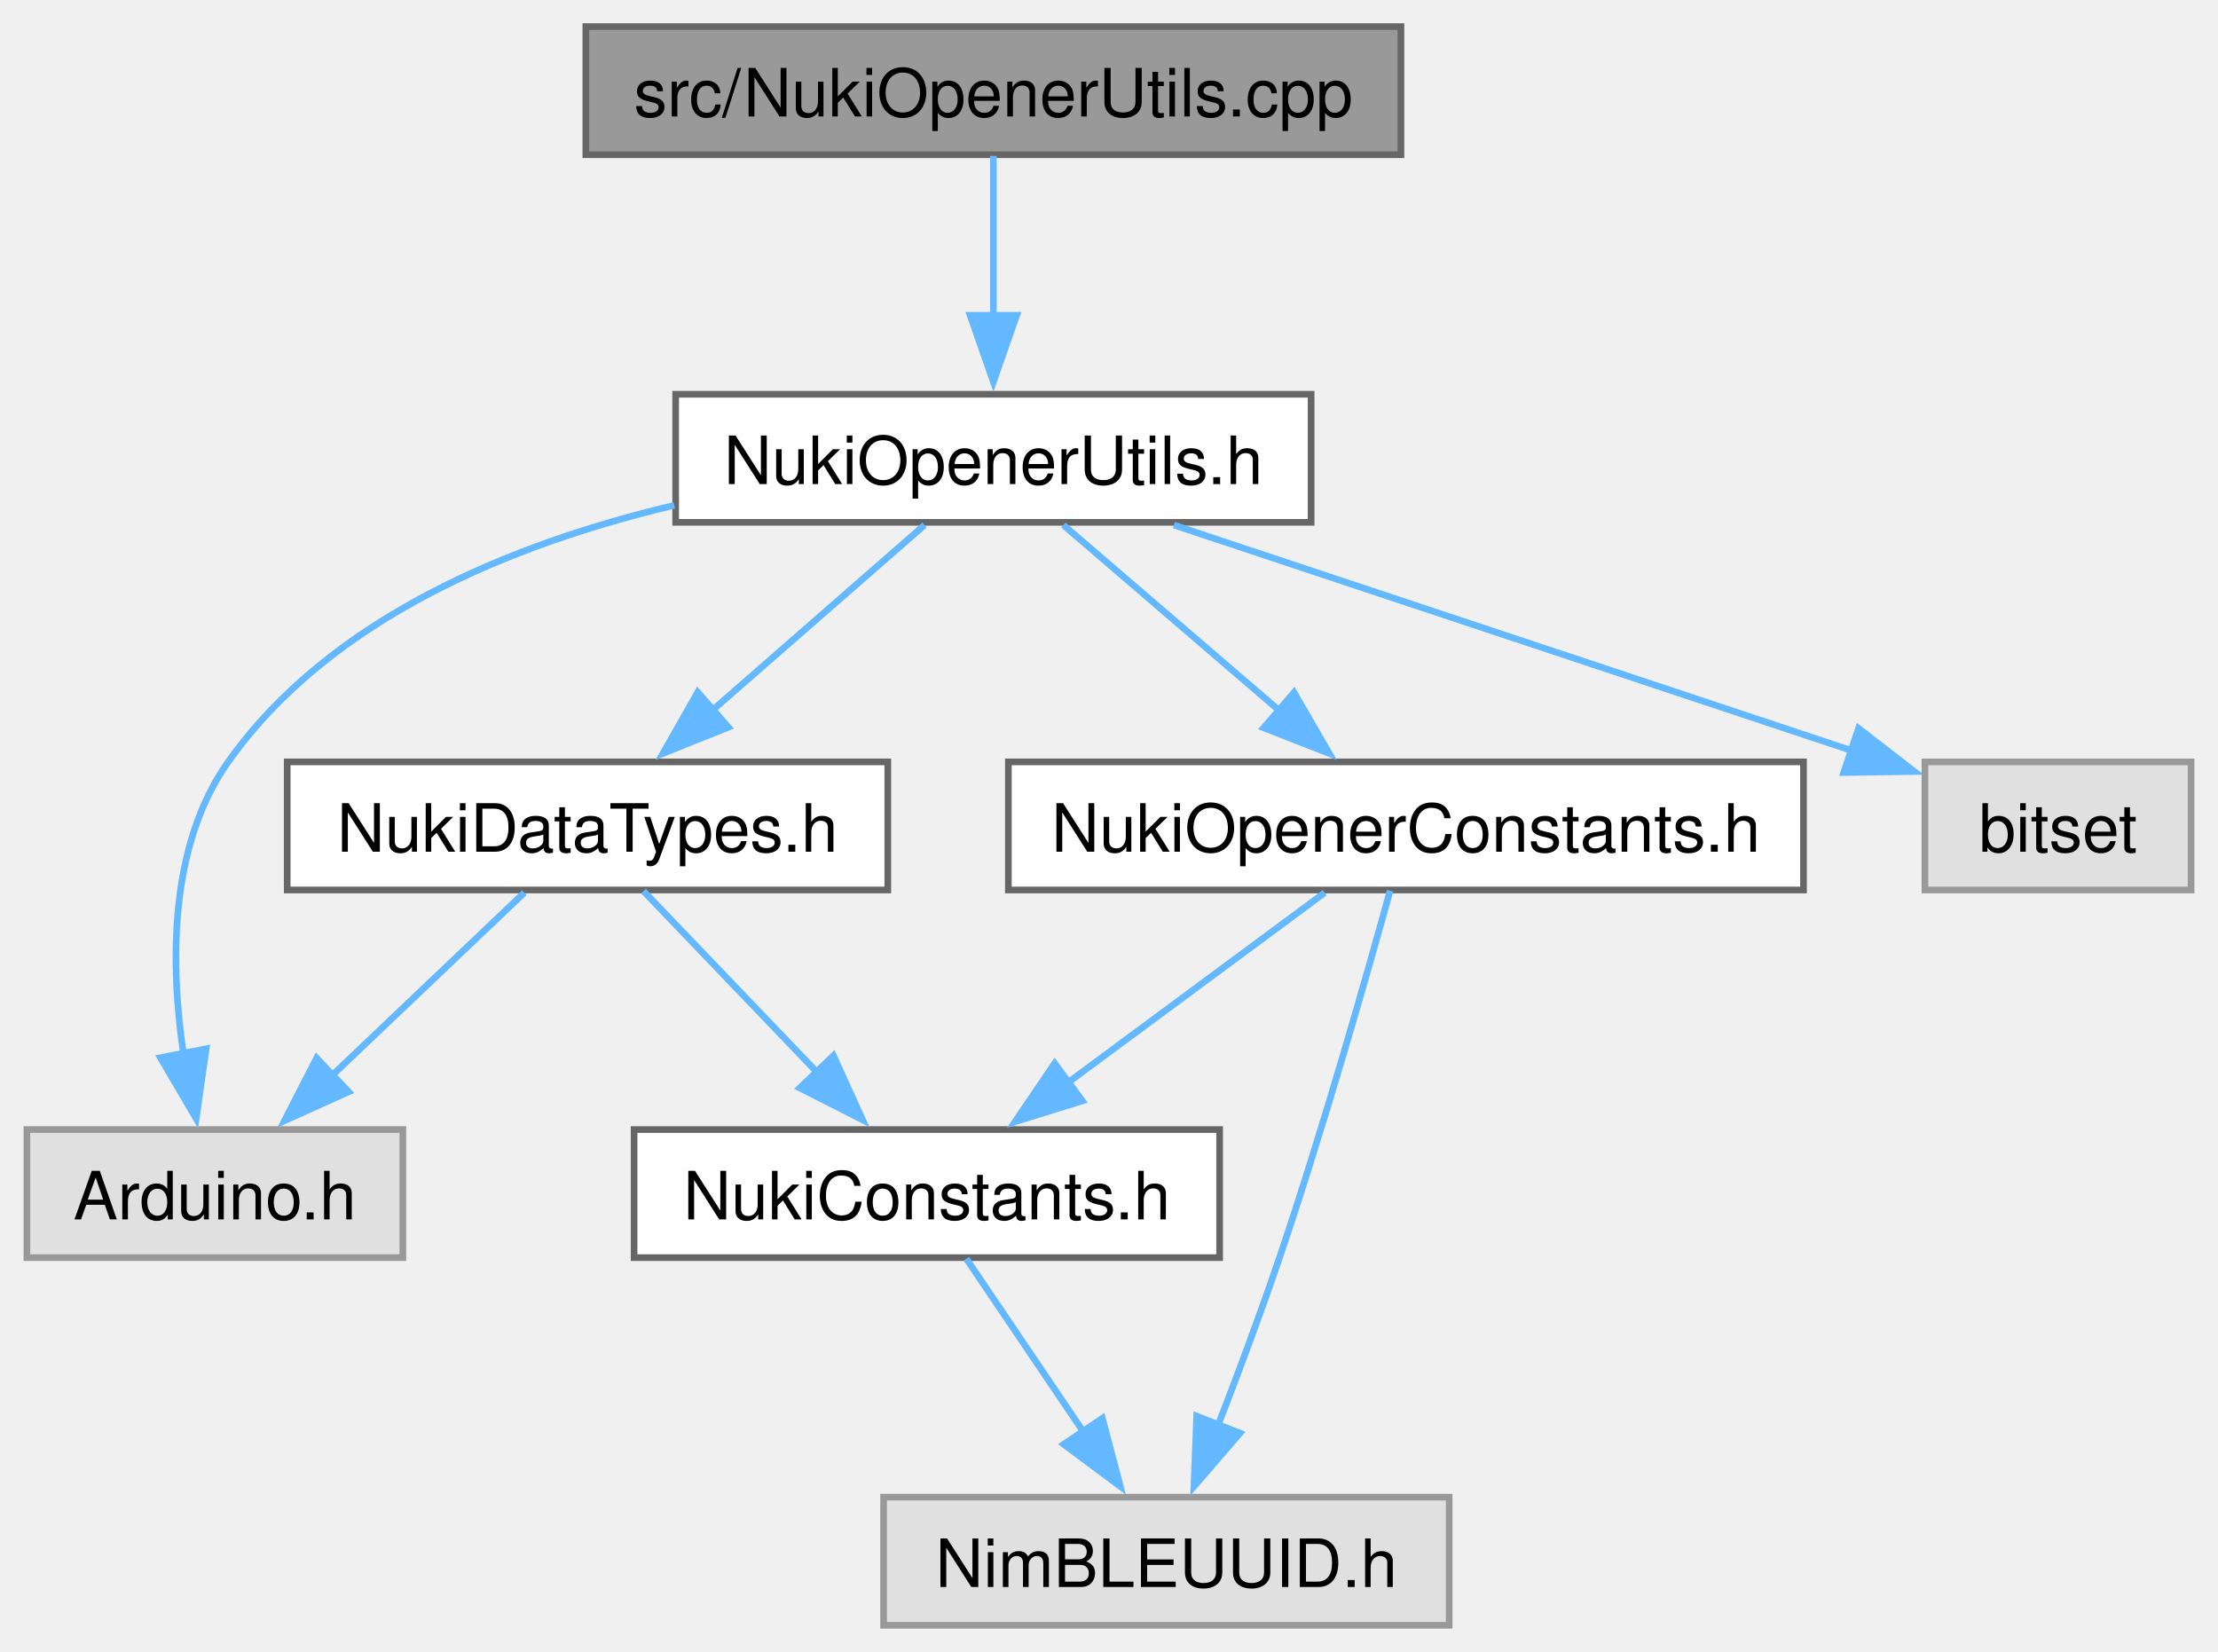
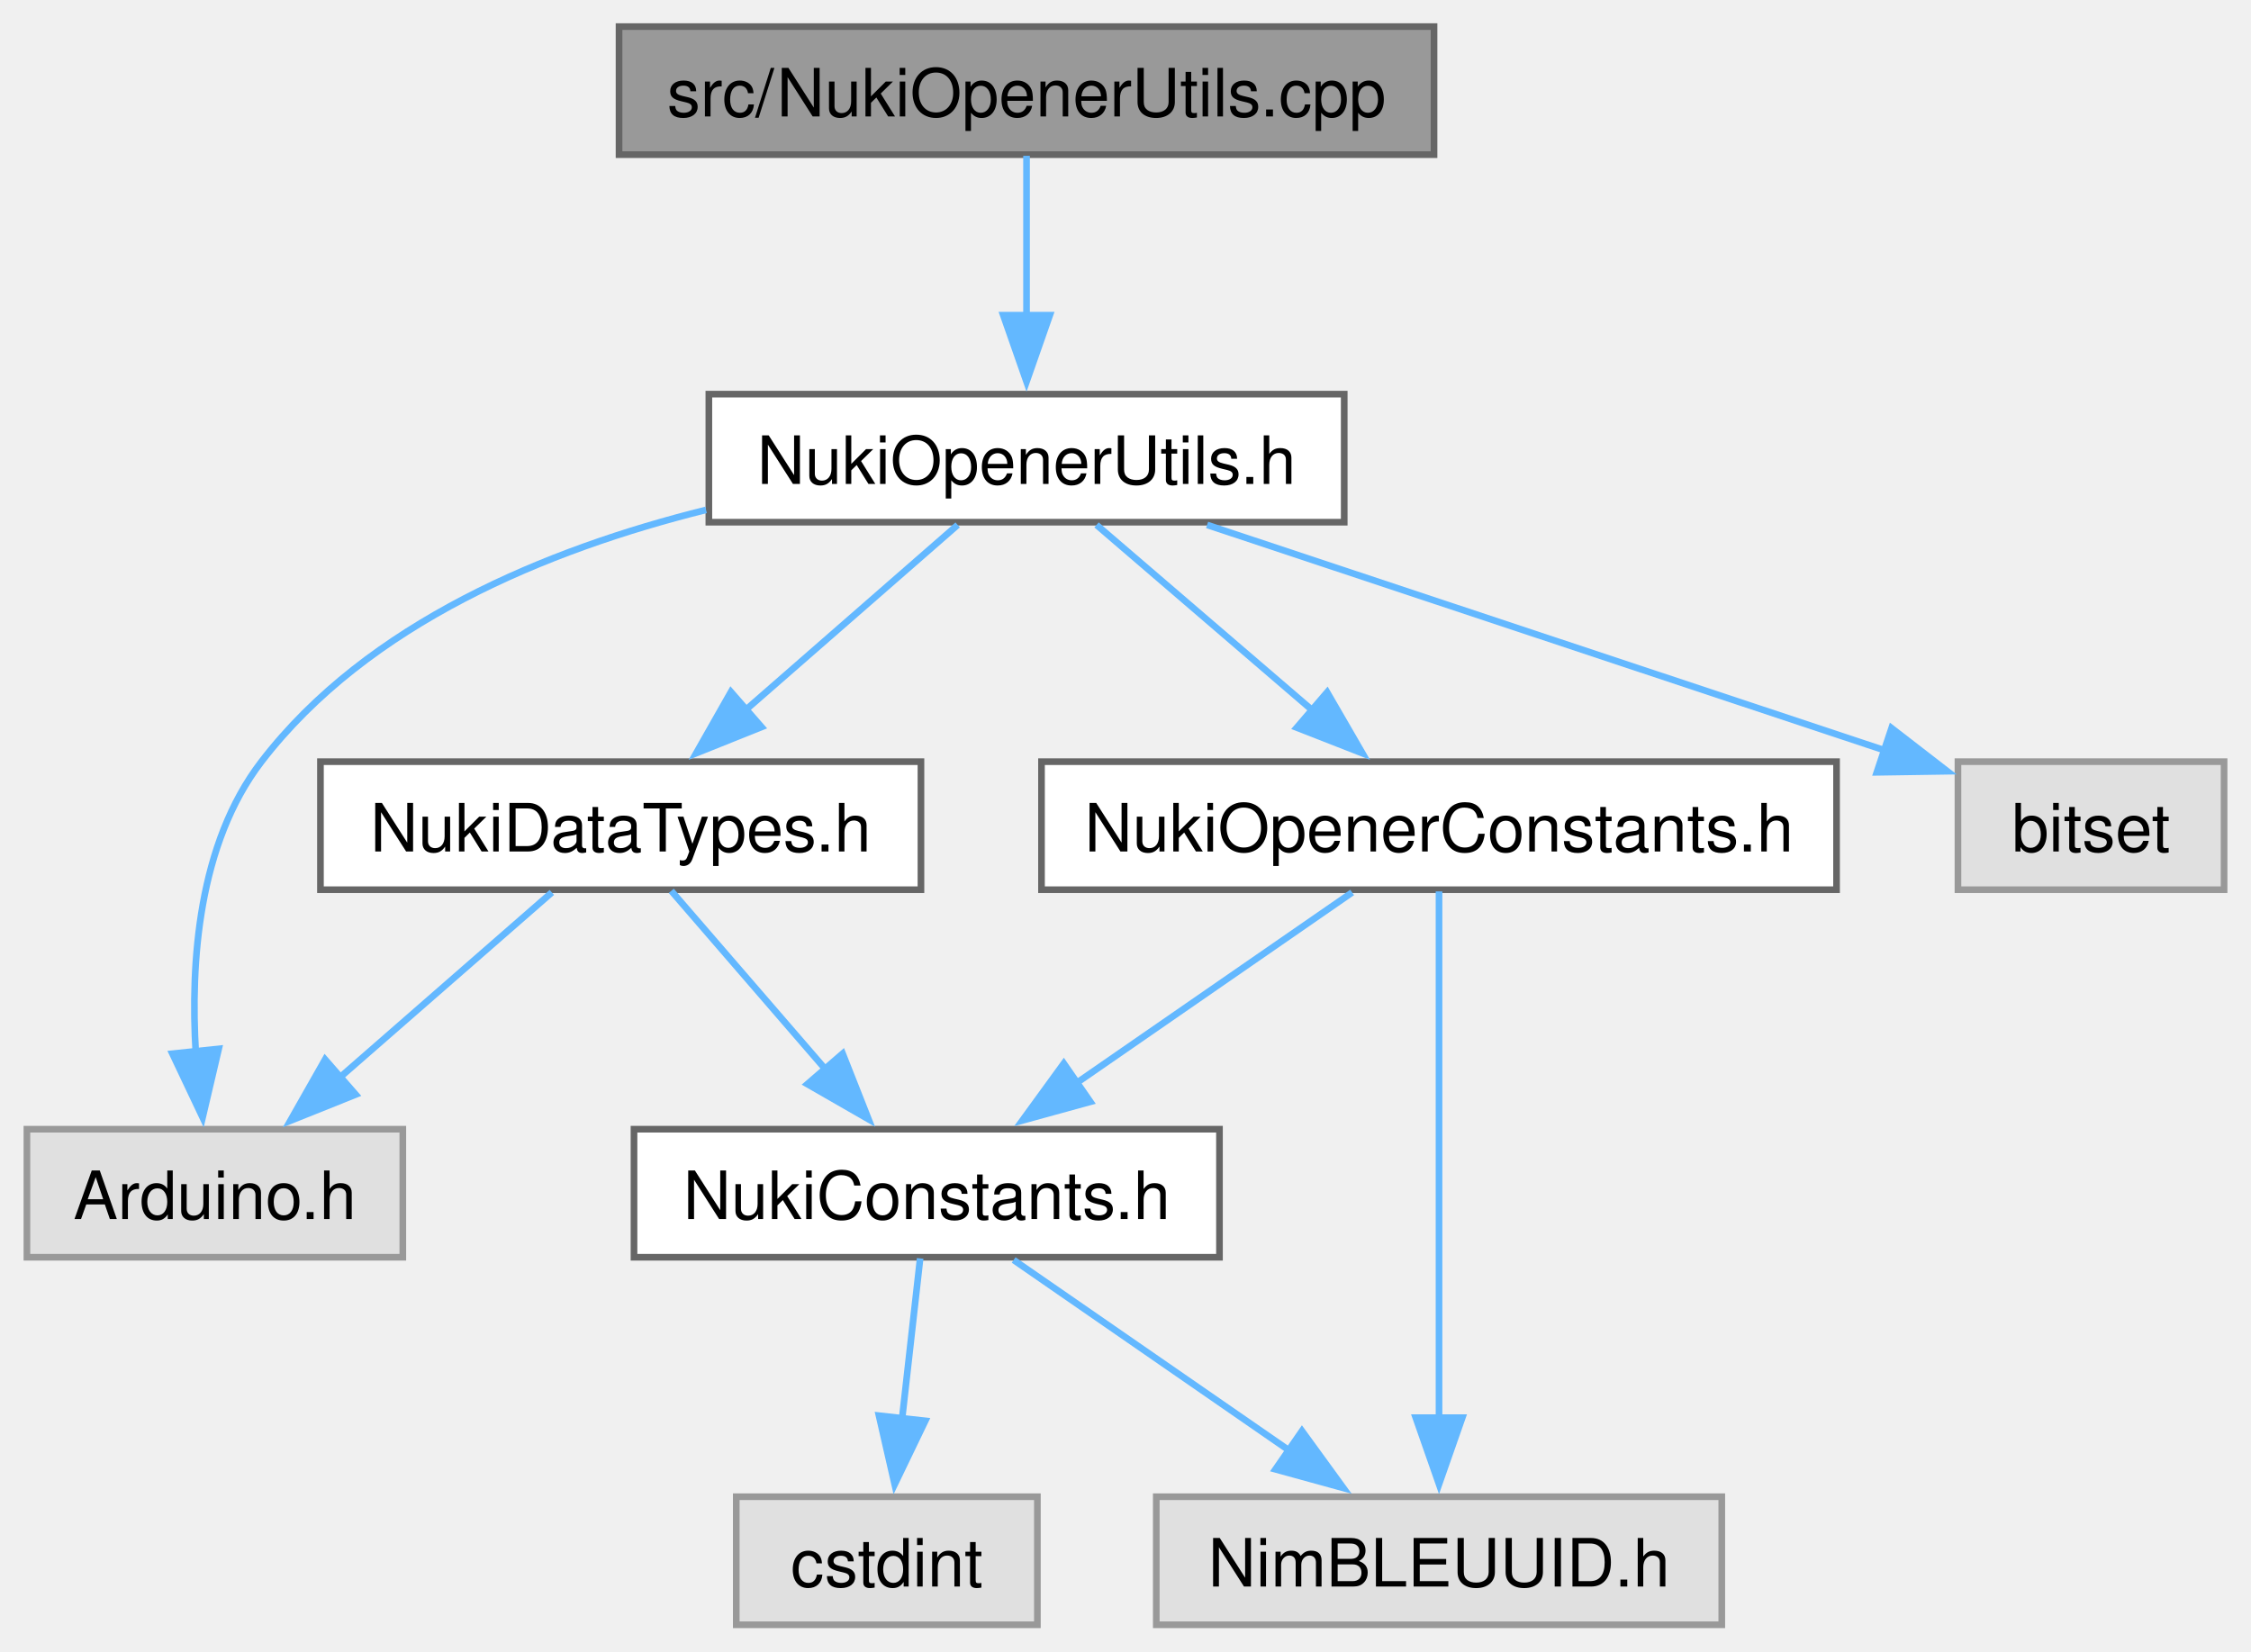
- <svg xmlns="http://www.w3.org/2000/svg" xmlns:xlink="http://www.w3.org/1999/xlink" width="333pt" height="248pt" viewBox="0.00 0.00 333.25 248.25">
+ <svg xmlns="http://www.w3.org/2000/svg" xmlns:xlink="http://www.w3.org/1999/xlink" width="338pt" height="248pt" viewBox="0.00 0.00 338.25 248.25">
  <g id="graph0" class="graph" transform="scale(1 1) rotate(0) translate(4 244.25)">
    <g id="Node000001" class="node">
      <g id="a_Node000001">
        <a xlink:title=" ">
-           <polygon fill="#999999" stroke="#666666" points="206.5,-240.25 84,-240.25 84,-221 206.5,-221 206.5,-240.25" />
-           <text text-anchor="middle" x="145.25" y="-226.75" font-family="Helvetica,sans-Serif" font-size="10.00">src/NukiOpenerUtils.cpp</text>
+           <polygon fill="#999999" stroke="#666666" points="211.5,-240.25 89,-240.25 89,-221 211.5,-221 211.5,-240.25" />
+           <text text-anchor="middle" x="150.25" y="-226.75" font-family="Helvetica,sans-Serif" font-size="10.00">src/NukiOpenerUtils.cpp</text>
        </a>
      </g>
    </g>
    <g id="Node000002" class="node">
      <g id="a_Node000002">
        <a xlink:href="_nuki_opener_utils_8h.html" target="_top" xlink:title=" ">
-           <polygon fill="white" stroke="#666666" points="193,-185 97.5,-185 97.5,-165.75 193,-165.75 193,-185" />
-           <text text-anchor="middle" x="145.25" y="-171.5" font-family="Helvetica,sans-Serif" font-size="10.00">NukiOpenerUtils.h</text>
+           <polygon fill="white" stroke="#666666" points="198,-185 102.5,-185 102.5,-165.75 198,-165.75 198,-185" />
+           <text text-anchor="middle" x="150.25" y="-171.5" font-family="Helvetica,sans-Serif" font-size="10.00">NukiOpenerUtils.h</text>
        </a>
      </g>
    </g>
    <g id="edge1_Node000001_Node000002" class="edge">
      <g id="a_edge1_Node000001_Node000002">
        <a xlink:title=" ">
-           <path fill="none" stroke="#63b8ff" d="M145.25,-220.83C145.25,-214.32 145.25,-205.17 145.25,-196.87" />
-           <polygon fill="#63b8ff" stroke="#63b8ff" points="148.75,-196.87 145.25,-186.87 141.75,-196.87 148.75,-196.87" />
+           <path fill="none" stroke="#63b8ff" d="M150.25,-220.83C150.25,-214.32 150.25,-205.17 150.25,-196.87" />
+           <polygon fill="#63b8ff" stroke="#63b8ff" points="153.75,-196.87 150.25,-186.87 146.75,-196.87 153.75,-196.87" />
        </a>
      </g>
    </g>
    <g id="Node000003" class="node">
      <g id="a_Node000003">
        <a xlink:title=" ">
          <polygon fill="#e0e0e0" stroke="#999999" points="56.5,-74.5 0,-74.5 0,-55.25 56.5,-55.25 56.5,-74.5" />
          <text text-anchor="middle" x="28.25" y="-61" font-family="Helvetica,sans-Serif" font-size="10.00">Arduino.h</text>
        </a>
      </g>
    </g>
    <g id="edge2_Node000002_Node000003" class="edge">
      <g id="a_edge2_Node000002_Node000003">
        <a xlink:title=" ">
-           <path fill="none" stroke="#63b8ff" d="M97.29,-168.31C73.05,-162.57 45.59,-151.42 30.25,-129.75 21.32,-117.13 21.52,-99.33 23.55,-85.72" />
-           <polygon fill="#63b8ff" stroke="#63b8ff" points="26.94,-86.64 25.44,-76.15 20.07,-85.29 26.94,-86.64" />
+           <path fill="none" stroke="#63b8ff" d="M102.08,-167.6C78.25,-161.67 51.23,-150.56 35.25,-129.75 25.78,-117.42 24.55,-99.59 25.39,-85.9" />
+           <polygon fill="#63b8ff" stroke="#63b8ff" points="28.83,-86.58 26.41,-76.27 21.87,-85.85 28.83,-86.58" />
        </a>
      </g>
    </g>
    <g id="Node000004" class="node">
      <g id="a_Node000004">
        <a xlink:href="_nuki_data_types_8h.html" target="_top" xlink:title=" ">
-           <polygon fill="white" stroke="#666666" points="129.38,-129.75 39.12,-129.75 39.12,-110.5 129.38,-110.5 129.38,-129.75" />
-           <text text-anchor="middle" x="84.25" y="-116.25" font-family="Helvetica,sans-Serif" font-size="10.00">NukiDataTypes.h</text>
+           <polygon fill="white" stroke="#666666" points="134.38,-129.75 44.12,-129.75 44.12,-110.5 134.38,-110.5 134.38,-129.75" />
+           <text text-anchor="middle" x="89.25" y="-116.25" font-family="Helvetica,sans-Serif" font-size="10.00">NukiDataTypes.h</text>
        </a>
      </g>
    </g>
    <g id="edge3_Node000002_Node000004" class="edge">
      <g id="a_edge3_Node000002_Node000004">
        <a xlink:title=" ">
-           <path fill="none" stroke="#63b8ff" d="M134.9,-165.34C126.17,-157.72 113.46,-146.62 102.95,-137.45" />
-           <polygon fill="#63b8ff" stroke="#63b8ff" points="105.42,-134.96 95.59,-131.02 100.82,-140.23 105.42,-134.96" />
-         </a>
-       </g>
-     </g>
-     <g id="Node000007" class="node">
-       <g id="a_Node000007">
-         <a xlink:href="_nuki_opener_constants_8h.html" target="_top" xlink:title=" ">
-           <polygon fill="white" stroke="#666666" points="267,-129.75 147.5,-129.75 147.5,-110.5 267,-110.5 267,-129.75" />
-           <text text-anchor="middle" x="207.25" y="-116.25" font-family="Helvetica,sans-Serif" font-size="10.00">NukiOpenerConstants.h</text>
-         </a>
-       </g>
-     </g>
-     <g id="edge7_Node000002_Node000007" class="edge">
-       <g id="a_edge7_Node000002_Node000007">
-         <a xlink:title=" ">
-           <path fill="none" stroke="#63b8ff" d="M155.77,-165.34C164.64,-157.72 177.56,-146.62 188.24,-137.45" />
-           <polygon fill="#63b8ff" stroke="#63b8ff" points="190.43,-140.18 195.74,-131.01 185.87,-134.87 190.43,-140.18" />
+           <path fill="none" stroke="#63b8ff" d="M139.9,-165.34C131.17,-157.72 118.46,-146.62 107.95,-137.45" />
+           <polygon fill="#63b8ff" stroke="#63b8ff" points="110.42,-134.96 100.59,-131.02 105.82,-140.23 110.42,-134.96" />
        </a>
      </g>
    </g>
    <g id="Node000008" class="node">
      <g id="a_Node000008">
-         <a xlink:title=" ">
-           <polygon fill="#e0e0e0" stroke="#999999" points="325.25,-129.75 285.25,-129.75 285.25,-110.5 325.25,-110.5 325.25,-129.75" />
-           <text text-anchor="middle" x="305.25" y="-116.25" font-family="Helvetica,sans-Serif" font-size="10.00">bitset</text>
+         <a xlink:href="_nuki_opener_constants_8h.html" target="_top" xlink:title=" ">
+           <polygon fill="white" stroke="#666666" points="272,-129.75 152.5,-129.75 152.5,-110.5 272,-110.5 272,-129.75" />
+           <text text-anchor="middle" x="212.25" y="-116.25" font-family="Helvetica,sans-Serif" font-size="10.00">NukiOpenerConstants.h</text>
        </a>
      </g>
    </g>
-     <g id="edge10_Node000002_Node000008" class="edge">
-       <g id="a_edge10_Node000002_Node000008">
+     <g id="edge8_Node000002_Node000008" class="edge">
+       <g id="a_edge8_Node000002_Node000008">
        <a xlink:title=" ">
-           <path fill="none" stroke="#63b8ff" d="M172.39,-165.34C200.69,-155.92 244.97,-141.19 274.54,-131.35" />
-           <polygon fill="#63b8ff" stroke="#63b8ff" points="275.27,-134.79 283.65,-128.31 273.05,-128.15 275.27,-134.79" />
+           <path fill="none" stroke="#63b8ff" d="M160.77,-165.34C169.64,-157.72 182.56,-146.62 193.24,-137.45" />
+           <polygon fill="#63b8ff" stroke="#63b8ff" points="195.43,-140.18 200.74,-131.01 190.87,-134.87 195.43,-140.18" />
+         </a>
+       </g>
+     </g>
+     <g id="Node000009" class="node">
+       <g id="a_Node000009">
+         <a xlink:title=" ">
+           <polygon fill="#e0e0e0" stroke="#999999" points="330.25,-129.75 290.25,-129.75 290.25,-110.5 330.25,-110.5 330.25,-129.75" />
+           <text text-anchor="middle" x="310.25" y="-116.25" font-family="Helvetica,sans-Serif" font-size="10.00">bitset</text>
+         </a>
+       </g>
+     </g>
+     <g id="edge11_Node000002_Node000009" class="edge">
+       <g id="a_edge11_Node000002_Node000009">
+         <a xlink:title=" ">
+           <path fill="none" stroke="#63b8ff" d="M177.39,-165.34C205.69,-155.92 249.97,-141.19 279.54,-131.35" />
+           <polygon fill="#63b8ff" stroke="#63b8ff" points="280.27,-134.79 288.65,-128.31 278.05,-128.15 280.27,-134.79" />
        </a>
      </g>
    </g>
    <g id="edge4_Node000004_Node000003" class="edge">
      <g id="a_edge4_Node000004_Node000003">
        <a xlink:title=" ">
-           <path fill="none" stroke="#63b8ff" d="M74.75,-110.09C66.82,-102.55 55.3,-91.6 45.71,-82.48" />
-           <polygon fill="#63b8ff" stroke="#63b8ff" points="48.36,-80.17 38.71,-75.82 43.54,-85.24 48.36,-80.17" />
+           <path fill="none" stroke="#63b8ff" d="M78.9,-110.09C70.17,-102.47 57.46,-91.37 46.95,-82.2" />
+           <polygon fill="#63b8ff" stroke="#63b8ff" points="49.42,-79.71 39.59,-75.77 44.82,-84.98 49.42,-79.71" />
        </a>
      </g>
    </g>
    <g id="Node000005" class="node">
      <g id="a_Node000005">
        <a xlink:href="_nuki_constants_8h.html" target="_top" xlink:title=" ">
          <polygon fill="white" stroke="#666666" points="179.25,-74.5 91.25,-74.5 91.25,-55.25 179.25,-55.25 179.25,-74.5" />
          <text text-anchor="middle" x="135.25" y="-61" font-family="Helvetica,sans-Serif" font-size="10.00">NukiConstants.h</text>
        </a>
      </g>
    </g>
    <g id="edge5_Node000004_Node000005" class="edge">
      <g id="a_edge5_Node000004_Node000005">
        <a xlink:title=" ">
-           <path fill="none" stroke="#63b8ff" d="M92.67,-110.33C99.79,-102.9 110.19,-92.04 118.94,-82.91" />
-           <polygon fill="#63b8ff" stroke="#63b8ff" points="121.21,-85.6 125.6,-75.95 116.15,-80.75 121.21,-85.6" />
+           <path fill="none" stroke="#63b8ff" d="M96.85,-110.33C103.13,-103.05 112.26,-92.48 120.05,-83.48" />
+           <polygon fill="#63b8ff" stroke="#63b8ff" points="122.61,-85.86 126.5,-76 117.31,-81.28 122.61,-85.86" />
        </a>
      </g>
    </g>
    <g id="Node000006" class="node">
      <g id="a_Node000006">
        <a xlink:title=" ">
-           <polygon fill="#e0e0e0" stroke="#999999" points="213.75,-19.25 128.75,-19.25 128.75,0 213.75,0 213.75,-19.25" />
-           <text text-anchor="middle" x="171.25" y="-5.75" font-family="Helvetica,sans-Serif" font-size="10.00">NimBLEUUID.h</text>
+           <polygon fill="#e0e0e0" stroke="#999999" points="151.88,-19.25 106.62,-19.25 106.62,0 151.88,0 151.88,-19.25" />
+           <text text-anchor="middle" x="129.25" y="-5.75" font-family="Helvetica,sans-Serif" font-size="10.00">cstdint</text>
        </a>
      </g>
    </g>
    <g id="edge6_Node000005_Node000006" class="edge">
      <g id="a_edge6_Node000005_Node000006">
        <a xlink:title=" ">
-           <path fill="none" stroke="#63b8ff" d="M141.19,-55.08C145.96,-48.03 152.81,-37.9 158.77,-29.08" />
-           <polygon fill="#63b8ff" stroke="#63b8ff" points="161.63,-31.11 164.33,-20.86 155.83,-27.19 161.63,-31.11" />
+           <path fill="none" stroke="#63b8ff" d="M134.26,-55.08C133.52,-48.49 132.47,-39.21 131.53,-30.82" />
+           <polygon fill="#63b8ff" stroke="#63b8ff" points="135.03,-30.66 130.43,-21.11 128.07,-31.44 135.03,-30.66" />
        </a>
      </g>
    </g>
-     <g id="edge9_Node000007_Node000005" class="edge">
-       <g id="a_edge9_Node000007_Node000005">
+     <g id="Node000007" class="node">
+       <g id="a_Node000007">
        <a xlink:title=" ">
-           <path fill="none" stroke="#63b8ff" d="M195.04,-110.09C184.42,-102.24 168.81,-90.7 156.21,-81.37" />
-           <polygon fill="#63b8ff" stroke="#63b8ff" points="158.62,-78.81 148.5,-75.67 154.46,-84.44 158.62,-78.81" />
+           <polygon fill="#e0e0e0" stroke="#999999" points="254.75,-19.25 169.75,-19.25 169.75,0 254.75,0 254.75,-19.25" />
+           <text text-anchor="middle" x="212.25" y="-5.75" font-family="Helvetica,sans-Serif" font-size="10.00">NimBLEUUID.h</text>
        </a>
      </g>
    </g>
-     <g id="edge8_Node000007_Node000006" class="edge">
-       <g id="a_edge8_Node000007_Node000006">
+     <g id="edge7_Node000005_Node000007" class="edge">
+       <g id="a_edge7_Node000005_Node000007">
        <a xlink:title=" ">
-           <path fill="none" stroke="#63b8ff" d="M204.87,-110.38C201.46,-98.02 194.86,-74.76 188.25,-55.25 185.42,-46.91 182.02,-37.8 179,-30.01" />
-           <polygon fill="#63b8ff" stroke="#63b8ff" points="182.31,-28.87 175.39,-20.85 175.8,-31.44 182.31,-28.87" />
+           <path fill="none" stroke="#63b8ff" d="M148.31,-54.84C159.71,-46.96 176.48,-35.36 189.99,-26.02" />
+           <polygon fill="#63b8ff" stroke="#63b8ff" points="191.65,-29.13 197.88,-20.56 187.66,-23.37 191.65,-29.13" />
+         </a>
+       </g>
+     </g>
+     <g id="edge10_Node000008_Node000005" class="edge">
+       <g id="a_edge10_Node000008_Node000005">
+         <a xlink:title=" ">
+           <path fill="none" stroke="#63b8ff" d="M199.19,-110.09C187.79,-102.21 171.02,-90.61 157.51,-81.27" />
+           <polygon fill="#63b8ff" stroke="#63b8ff" points="159.84,-78.62 149.62,-75.81 155.85,-84.38 159.84,-78.62" />
+         </a>
+       </g>
+     </g>
+     <g id="edge9_Node000008_Node000007" class="edge">
+       <g id="a_edge9_Node000008_Node000007">
+         <a xlink:title=" ">
+           <path fill="none" stroke="#63b8ff" d="M212.25,-110.25C212.25,-93 212.25,-54.58 212.25,-30.81" />
+           <polygon fill="#63b8ff" stroke="#63b8ff" points="215.75,-31.14 212.25,-21.14 208.75,-31.14 215.75,-31.14" />
        </a>
      </g>
    </g>
  </g>
</svg>
